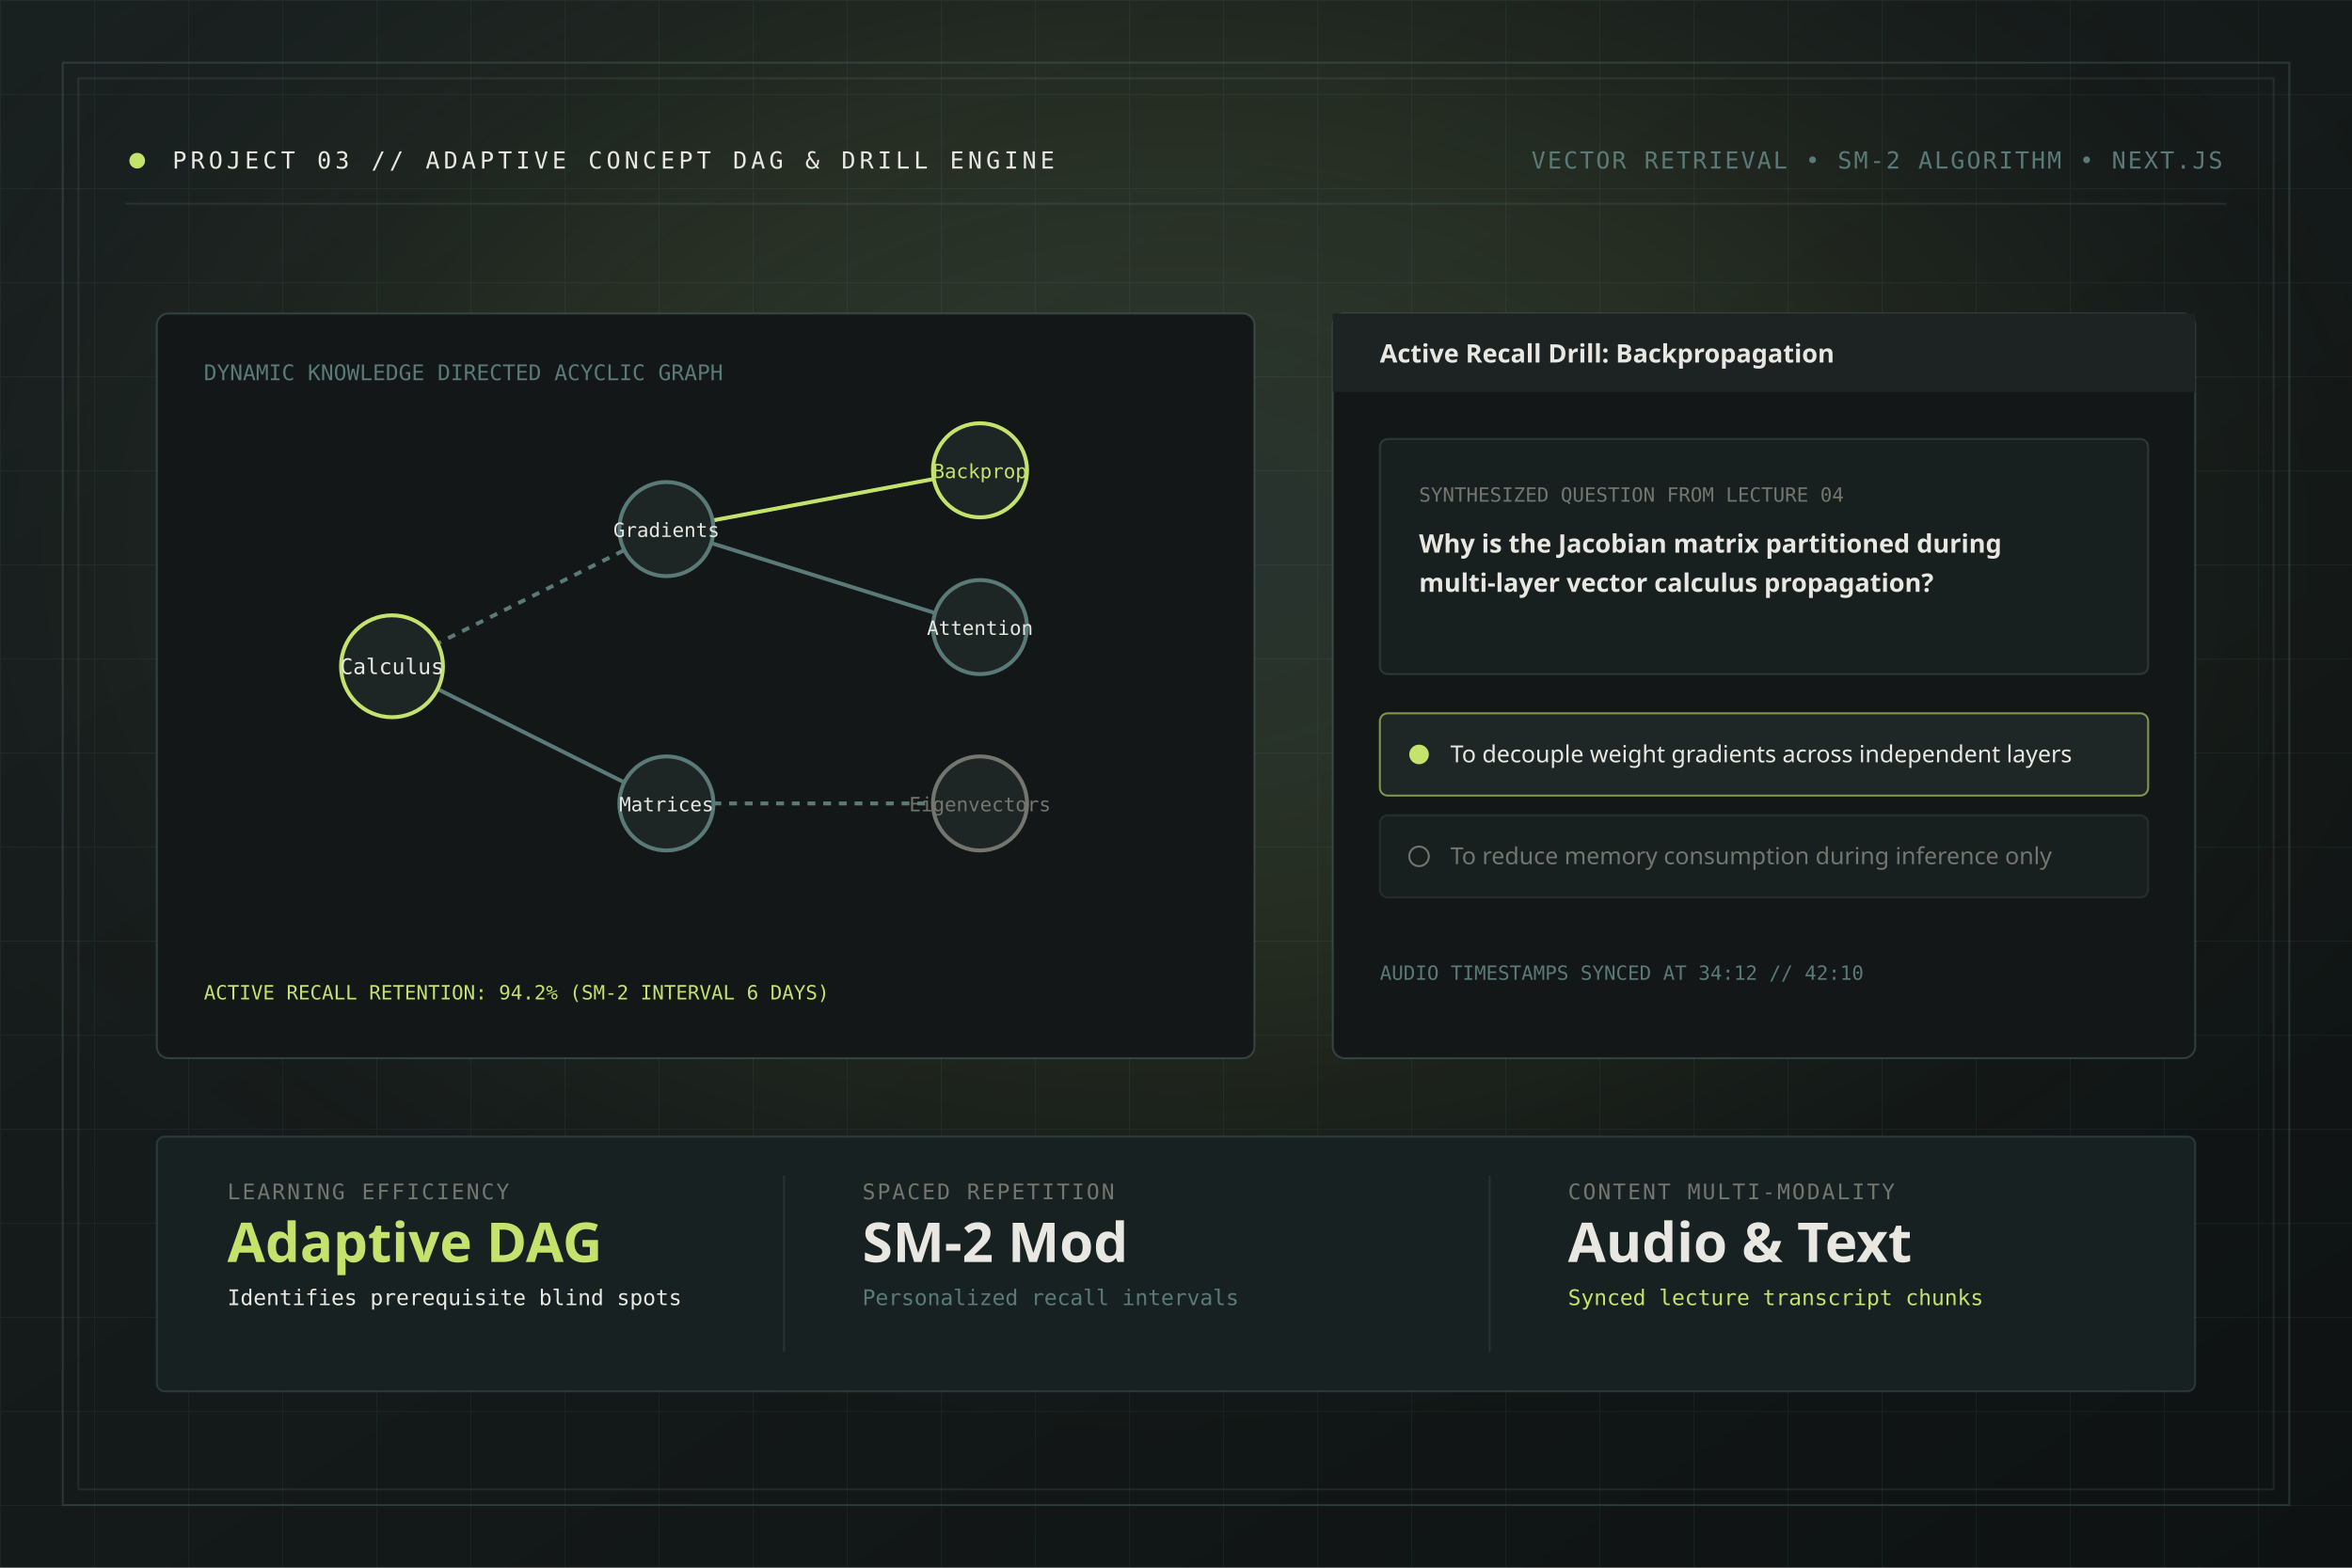
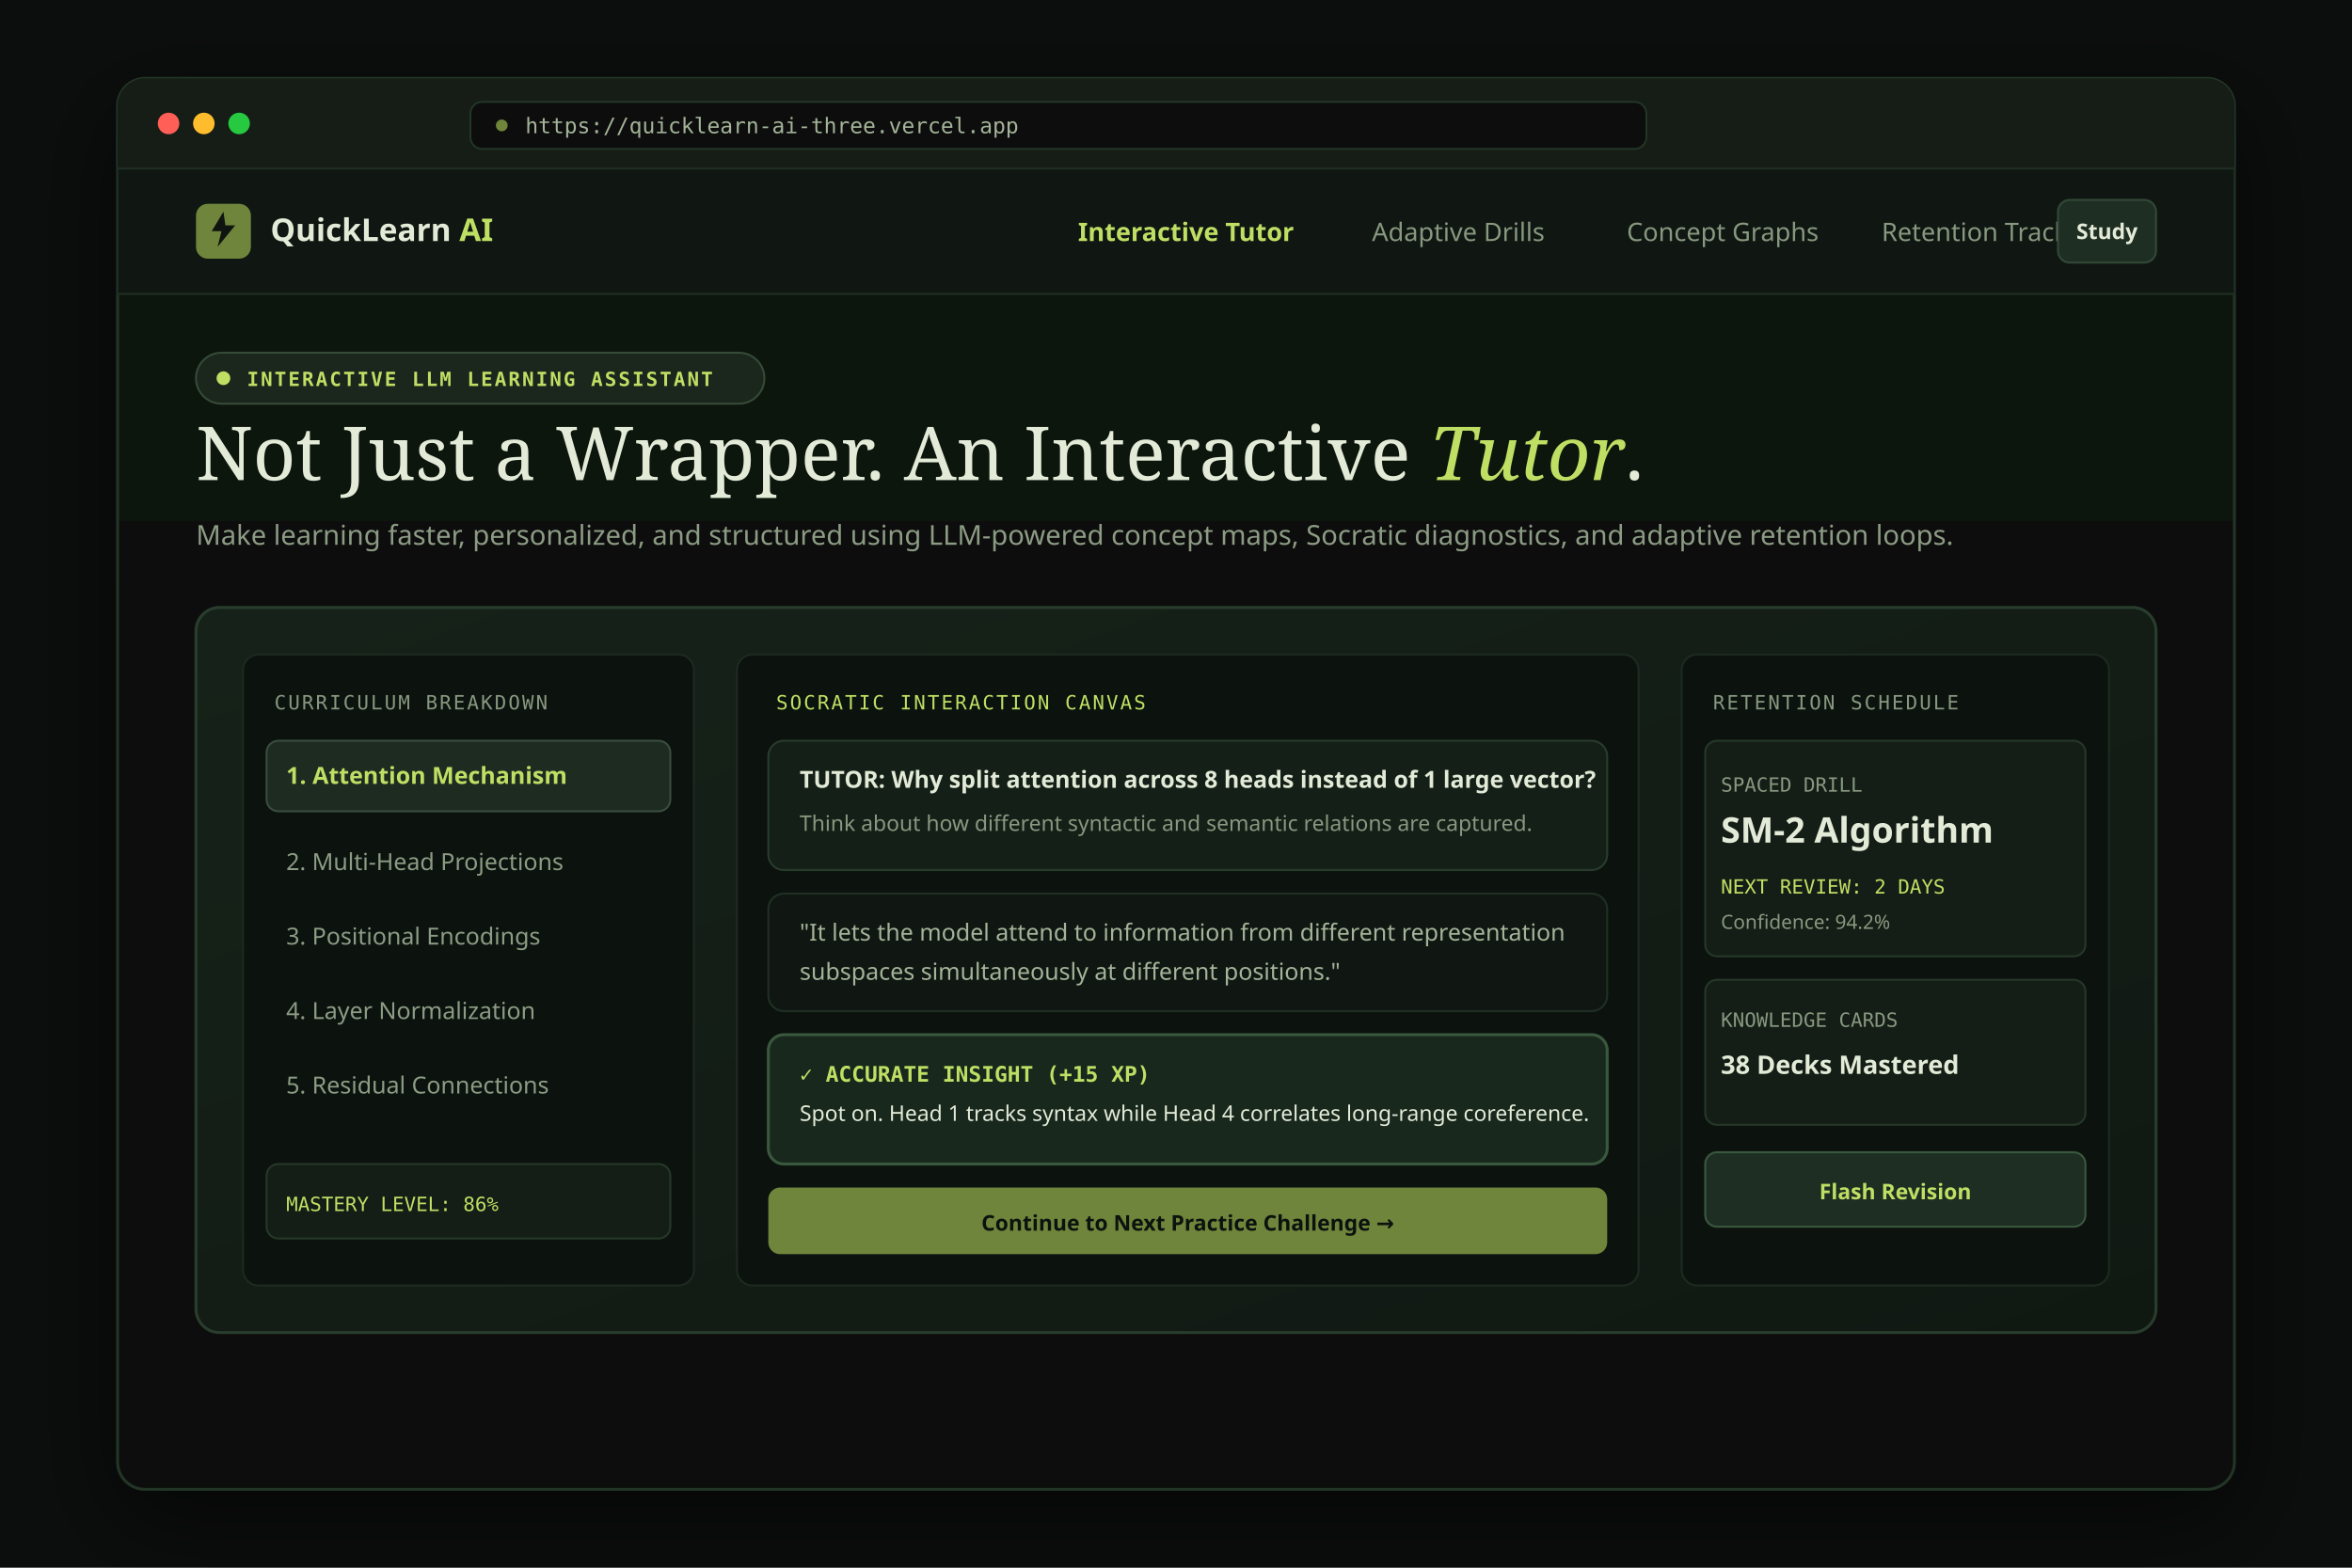
<svg xmlns="http://www.w3.org/2000/svg" width="1200" height="800" viewBox="0 0 1200 800" fill="none">
  <defs>
-     <linearGradient id="quicklearnBg" x1="0%" y1="0%" x2="100%" y2="100%">
-       <stop offset="0%" stop-color="#192020" />
-       <stop offset="50%" stop-color="#141919" />
-       <stop offset="100%" stop-color="#0E1212" />
+     <linearGradient id="qlWindowBg" x1="0%" y1="0%" x2="0%" y2="1">
+       <stop offset="0%" stop-color="#0F1410" />
+       <stop offset="100%" stop-color="#080C09" />
    </linearGradient>
-     <pattern id="quicklearnGrid" width="48" height="48" patternUnits="userSpaceOnUse">
-       <path d="M 48 0 L 0 0 0 48" fill="none" stroke="#5A7A77" stroke-opacity="0.12" stroke-width="1" />
-     </pattern>
-     <radialGradient id="quicklearnGlow" cx="50%" cy="35%" r="60%">
-       <stop offset="0%" stop-color="#5A7A77" stop-opacity="0.25" />
-       <stop offset="50%" stop-color="#C4E36C" stop-opacity="0.08" />
-       <stop offset="100%" stop-color="#141919" stop-opacity="0" />
-     </radialGradient>
+     <linearGradient id="qlCardGrad" x1="0%" y1="0%" x2="1" y2="1">
+       <stop offset="0%" stop-color="#162219" />
+       <stop offset="100%" stop-color="#101812" />
+     </linearGradient>
+     <filter id="qlShadow" x="-20%" y="-20%" width="140%" height="140%">
+       <feDropShadow dx="0" dy="16" stdDeviation="24" flood-color="#000000" flood-opacity="0.6" />
+     </filter>
  </defs>
-   <rect width="1200" height="800" fill="url(#quicklearnBg)" />
-   <rect width="1200" height="800" fill="url(#quicklearnGrid)" />
-   <rect width="1200" height="800" fill="url(#quicklearnGlow)" />
-   <rect x="32" y="32" width="1136" height="736" stroke="#5A7A77" stroke-opacity="0.3" stroke-width="1" />
-   <rect x="40" y="40" width="1120" height="720" stroke="#E9E7E1" stroke-opacity="0.08" stroke-width="1" />
-   <g transform="translate(64, 76)">
-     <circle cx="6" cy="6" r="4" fill="#C4E36C" />
-     <text x="24" y="10" fill="#E9E7E1" font-family="'JetBrains Mono', monospace" font-size="12" letter-spacing="2">PROJECT 03 // ADAPTIVE CONCEPT DAG &amp; DRILL ENGINE</text>
-     <text x="1070" y="10" fill="#5A7A77" font-family="'JetBrains Mono', monospace" font-size="12" letter-spacing="1" text-anchor="end">VECTOR RETRIEVAL • SM-2 ALGORITHM • NEXT.JS</text>
+   <rect width="1200" height="800" fill="#0C0E0D" />
+   <g filter="url(#qlShadow)">
+     <rect x="60" y="40" width="1080" height="720" rx="14" fill="url(#qlWindowBg)" stroke="#243427" stroke-width="1.5" />
+     <rect x="60" y="40" width="1080" height="46" rx="14" fill="#151E17" />
+     <path d="M 60 72 L 60 86 L 1140 86 L 1140 72 Z" fill="#151E17" />
+     <line x1="60" y1="86" x2="1140" y2="86" stroke="#243427" stroke-width="1" />
+     <circle cx="86" cy="63" r="5.5" fill="#FF5F56" />
+     <circle cx="104" cy="63" r="5.5" fill="#FFBD2E" />
+     <circle cx="122" cy="63" r="5.5" fill="#27C93F" />
+     <rect x="240" y="52" width="600" height="24" rx="6" fill="#0B0F0C" stroke="#243427" stroke-width="1" />
+     <circle cx="256" cy="64" r="3" fill="#6F853B" />
+     <text x="268" y="68" fill="#A4B399" font-family="'JetBrains Mono', monospace" font-size="11">https://quicklearn-ai-three.vercel.app</text>
  </g>
-   <line x1="64" y1="104" x2="1136" y2="104" stroke="#5A7A77" stroke-opacity="0.2" stroke-width="1" />
-   <g transform="translate(80, 160)">
-     <rect x="0" y="0" width="560" height="380" rx="6" fill="#131717" stroke="#5A7A77" stroke-width="1" stroke-opacity="0.4" />
-     <text x="24" y="34" fill="#5A7A77" font-family="'JetBrains Mono', monospace" font-size="11">DYNAMIC KNOWLEDGE DIRECTED ACYCLIC GRAPH</text>
-     <path d="M 120 180 L 260 110" stroke="#5A7A77" stroke-width="2" stroke-dasharray="4 4" />
-     <path d="M 120 180 L 260 250" stroke="#5A7A77" stroke-width="2" />
-     <path d="M 260 110 L 420 80" stroke="#C4E36C" stroke-width="2" />
-     <path d="M 260 110 L 420 160" stroke="#5A7A77" stroke-width="2" />
-     <path d="M 260 250 L 420 250" stroke="#5A7A77" stroke-width="2" stroke-dasharray="4 4" />
-     <circle cx="120" cy="180" r="26" fill="#1E2625" stroke="#C4E36C" stroke-width="2" />
-     <text x="120" y="184" fill="#E9E7E1" font-family="'JetBrains Mono', monospace" font-size="11" text-anchor="middle">Calculus</text>
-     <circle cx="260" cy="110" r="24" fill="#1E2625" stroke="#5A7A77" stroke-width="2" />
-     <text x="260" y="114" fill="#E9E7E1" font-family="'JetBrains Mono', monospace" font-size="10" text-anchor="middle">Gradients</text>
-     <circle cx="260" cy="250" r="24" fill="#1E2625" stroke="#5A7A77" stroke-width="2" />
-     <text x="260" y="254" fill="#E9E7E1" font-family="'JetBrains Mono', monospace" font-size="10" text-anchor="middle">Matrices</text>
-     <circle cx="420" cy="80" r="24" fill="#1E2625" stroke="#C4E36C" stroke-width="2" />
-     <text x="420" y="84" fill="#C4E36C" font-family="'JetBrains Mono', monospace" font-size="10" text-anchor="middle">Backprop</text>
-     <circle cx="420" cy="160" r="24" fill="#1E2625" stroke="#5A7A77" stroke-width="2" />
-     <text x="420" y="164" fill="#E9E7E1" font-family="'JetBrains Mono', monospace" font-size="10" text-anchor="middle">Attention</text>
-     <circle cx="420" cy="250" r="24" fill="#1E2625" stroke="#73756E" stroke-width="2" />
-     <text x="420" y="254" fill="#73756E" font-family="'JetBrains Mono', monospace" font-size="10" text-anchor="middle">Eigenvectors</text>
-     <text x="24" y="350" fill="#C4E36C" font-family="'JetBrains Mono', monospace" font-size="10">ACTIVE RECALL RETENTION: 94.2% (SM-2 INTERVAL 6 DAYS)</text>
+   <g transform="translate(60, 86)">
+     <rect x="0" y="0" width="1080" height="64" fill="#101712" stroke="#1F2E22" stroke-width="1" />
+     <rect x="40" y="18" width="28" height="28" rx="6" fill="#6F853B" />
+     <path d="M 54 22 L 48 32 L 53 32 L 51 40 L 60 29 L 55 29 Z" fill="#0F1410" />
+     <text x="78" y="37" fill="#E3EBD8" font-family="'Manrope', sans-serif" font-weight="700" font-size="16">QuickLearn <tspan fill="#BFDF64">AI</tspan>
+     </text>
+     <text x="490" y="37" fill="#BFDF64" font-family="'Manrope', sans-serif" font-weight="600" font-size="13">Interactive Tutor</text>
+     <text x="640" y="37" fill="#889880" font-family="'Manrope', sans-serif" font-weight="500" font-size="13">Adaptive Drills</text>
+     <text x="770" y="37" fill="#889880" font-family="'Manrope', sans-serif" font-weight="500" font-size="13">Concept Graphs</text>
+     <text x="900" y="37" fill="#889880" font-family="'Manrope', sans-serif" font-weight="500" font-size="13">Retention Track</text>
+     <rect x="990" y="16" width="50" height="32" rx="6" fill="#1F2E23" stroke="#324937" stroke-width="1" />
+     <text x="1015" y="36" fill="#E3EBD8" font-family="'Manrope', sans-serif" font-weight="600" font-size="11" text-anchor="middle">Study</text>
  </g>
-   <g transform="translate(680, 160)">
-     <rect x="0" y="0" width="440" height="380" rx="6" fill="#131717" stroke="#5A7A77" stroke-width="1" stroke-opacity="0.4" />
-     <rect x="0" y="0" width="440" height="40" rx="6 6 0 0" fill="#1C2322" />
-     <text x="24" y="25" fill="#E9E7E1" font-family="'Manrope', sans-serif" font-weight="600" font-size="13">Active Recall Drill: Backpropagation</text>
-     <g transform="translate(24, 64)">
-       <rect x="0" y="0" width="392" height="120" rx="4" fill="#18201F" stroke="#5A7A77" stroke-width="1" stroke-opacity="0.3" />
-       <text x="20" y="32" fill="#73756E" font-family="'JetBrains Mono', monospace" font-size="10">SYNTHESIZED QUESTION FROM LECTURE 04</text>
-       <text x="20" y="58" fill="#E9E7E1" font-family="'Manrope', sans-serif" font-weight="600" font-size="13">Why is the Jacobian matrix partitioned during</text>
-       <text x="20" y="78" fill="#E9E7E1" font-family="'Manrope', sans-serif" font-weight="600" font-size="13">multi-layer vector calculus propagation?</text>
-     </g>
-     <g transform="translate(24, 204)">
-       <rect x="0" y="0" width="392" height="42" rx="4" fill="#1E2726" stroke="#C4E36C" stroke-width="1" stroke-opacity="0.6" />
-       <circle cx="20" cy="21" r="5" fill="#C4E36C" />
-       <text x="36" y="25" fill="#E9E7E1" font-family="'Manrope', sans-serif" font-size="12">To decouple weight gradients across independent layers</text>
-     </g>
-     <g transform="translate(24, 256)">
-       <rect x="0" y="0" width="392" height="42" rx="4" fill="#18201F" stroke="#5A7A77" stroke-width="1" stroke-opacity="0.2" />
-       <circle cx="20" cy="21" r="5" stroke="#73756E" stroke-width="1" />
-       <text x="36" y="25" fill="#73756E" font-family="'Manrope', sans-serif" font-size="12">To reduce memory consumption during inference only</text>
-     </g>
-     <text x="24" y="340" fill="#5A7A77" font-family="'JetBrains Mono', monospace" font-size="10">AUDIO TIMESTAMPS SYNCED AT 34:12 // 42:10</text>
-   </g>
-   <g transform="translate(80, 580)">
-     <rect x="0" y="0" width="1040" height="130" rx="4" fill="#182121" stroke="#5A7A77" stroke-width="1" stroke-opacity="0.3" />
-     <g transform="translate(36, 32)">
-       <text x="0" y="0" fill="#73756E" font-family="'JetBrains Mono', monospace" font-size="11" letter-spacing="1">LEARNING EFFICIENCY</text>
-       <text x="0" y="32" fill="#C4E36C" font-family="'Manrope', sans-serif" font-weight="700" font-size="28">Adaptive DAG</text>
-       <text x="0" y="54" fill="#E9E7E1" font-family="'JetBrains Mono', monospace" font-size="11">Identifies prerequisite blind spots</text>
-     </g>
-     <line x1="320" y1="20" x2="320" y2="110" stroke="#5A7A77" stroke-opacity="0.2" stroke-width="1" />
-     <g transform="translate(360, 32)">
-       <text x="0" y="0" fill="#73756E" font-family="'JetBrains Mono', monospace" font-size="11" letter-spacing="1">SPACED REPETITION</text>
-       <text x="0" y="32" fill="#E9E7E1" font-family="'Manrope', sans-serif" font-weight="700" font-size="28">SM-2 Mod</text>
-       <text x="0" y="54" fill="#5A7A77" font-family="'JetBrains Mono', monospace" font-size="11">Personalized recall intervals</text>
-     </g>
-     <line x1="680" y1="20" x2="680" y2="110" stroke="#5A7A77" stroke-opacity="0.2" stroke-width="1" />
-     <g transform="translate(720, 32)">
-       <text x="0" y="0" fill="#73756E" font-family="'JetBrains Mono', monospace" font-size="11" letter-spacing="1">CONTENT MULTI-MODALITY</text>
-       <text x="0" y="32" fill="#E9E7E1" font-family="'Manrope', sans-serif" font-weight="700" font-size="28">Audio &amp; Text</text>
-       <text x="0" y="54" fill="#C4E36C" font-family="'JetBrains Mono', monospace" font-size="11">Synced lecture transcript chunks</text>
+   <g transform="translate(100, 180)">
+     <rect x="0" y="0" width="290" height="26" rx="13" fill="#1B261D" stroke="#354A37" stroke-width="1" />
+     <circle cx="14" cy="13" r="3.5" fill="#BFDF64" />
+     <text x="26" y="17" fill="#BFDF64" font-family="'JetBrains Mono', monospace" font-size="10" font-weight="600" letter-spacing="1">INTERACTIVE LLM LEARNING ASSISTANT</text>
+     <text x="0" y="65" fill="#E3EBD8" font-family="'Newsreader', Georgia, serif" font-size="38" font-weight="500">
+       Not Just a Wrapper. An Interactive <tspan font-style="italic" fill="#BFDF64">Tutor</tspan>.
+     </text>
+     <text x="0" y="98" fill="#8C9C84" font-family="'Manrope', sans-serif" font-size="14" font-weight="400">
+       Make learning faster, personalized, and structured using LLM-powered concept maps, Socratic diagnostics, and adaptive retention loops.
+     </text>
+     <g transform="translate(0, 130)">
+       <rect x="0" y="0" width="1000" height="370" rx="12" fill="url(#qlCardGrad)" stroke="#293D2D" stroke-width="1.5" />
+       <g transform="translate(24, 24)">
+         <rect x="0" y="0" width="230" height="322" rx="8" fill="#0C120E" stroke="#1D2A20" stroke-width="1" />
+         <text x="16" y="28" fill="#889880" font-family="'JetBrains Mono', monospace" font-size="10" letter-spacing="1">CURRICULUM BREAKDOWN</text>
+         <rect x="12" y="44" width="206" height="36" rx="6" fill="#1E2B21" stroke="#384E3D" stroke-width="1" />
+         <text x="22" y="66" fill="#BFDF64" font-family="'Manrope', sans-serif" font-size="12" font-weight="600">1. Attention Mechanism</text>
+         <text x="22" y="110" fill="#8C9C84" font-family="'Manrope', sans-serif" font-size="12">2. Multi-Head Projections</text>
+         <text x="22" y="148" fill="#8C9C84" font-family="'Manrope', sans-serif" font-size="12">3. Positional Encodings</text>
+         <text x="22" y="186" fill="#8C9C84" font-family="'Manrope', sans-serif" font-size="12">4. Layer Normalization</text>
+         <text x="22" y="224" fill="#8C9C84" font-family="'Manrope', sans-serif" font-size="12">5. Residual Connections</text>
+         <rect x="12" y="260" width="206" height="38" rx="6" fill="#141E16" stroke="#253828" stroke-width="1" />
+         <text x="22" y="284" fill="#BFDF64" font-family="'JetBrains Mono', monospace" font-size="10">MASTERY LEVEL: 86%</text>
+       </g>
+       <g transform="translate(276, 24)">
+         <rect x="0" y="0" width="460" height="322" rx="8" fill="#0C120E" stroke="#1D2A20" stroke-width="1" />
+         <text x="20" y="28" fill="#BFDF64" font-family="'JetBrains Mono', monospace" font-size="10" letter-spacing="1">SOCRATIC INTERACTION CANVAS</text>
+         <rect x="16" y="44" width="428" height="66" rx="8" fill="#141F17" stroke="#283C2C" stroke-width="1" />
+         <text x="32" y="68" fill="#E3EBD8" font-family="'Manrope', sans-serif" font-size="12" font-weight="600">
+           TUTOR: Why split attention across 8 heads instead of 1 large vector?
+         </text>
+         <text x="32" y="90" fill="#889880" font-family="'Manrope', sans-serif" font-size="11">
+           Think about how different syntactic and semantic relations are captured.
+         </text>
+         <rect x="16" y="122" width="428" height="60" rx="8" fill="#101712" stroke="#202F23" stroke-width="1" />
+         <text x="32" y="146" fill="#A4B399" font-family="'Manrope', sans-serif" font-size="12">
+           "It lets the model attend to information from different representation
+         </text>
+         <text x="32" y="166" fill="#A4B399" font-family="'Manrope', sans-serif" font-size="12">
+           subspaces simultaneously at different positions."
+         </text>
+         <rect x="16" y="194" width="428" height="66" rx="8" fill="#19281D" stroke="#3A583E" stroke-width="1.5" />
+         <text x="32" y="218" fill="#BFDF64" font-family="'JetBrains Mono', monospace" font-size="11" font-weight="600">
+           ✓ ACCURATE INSIGHT (+15 XP)
+         </text>
+         <text x="32" y="238" fill="#E3EBD8" font-family="'Manrope', sans-serif" font-size="11">
+           Spot on. Head 1 tracks syntax while Head 4 correlates long-range coreference.
+         </text>
+         <rect x="16" y="272" width="428" height="34" rx="6" fill="#6F853B" />
+         <text x="230" y="294" fill="#0C120E" font-family="'Manrope', sans-serif" font-weight="700" font-size="11" text-anchor="middle">Continue to Next Practice Challenge →</text>
+       </g>
+       <g transform="translate(758, 24)">
+         <rect x="0" y="0" width="218" height="322" rx="8" fill="#0C120E" stroke="#1D2A20" stroke-width="1" />
+         <text x="16" y="28" fill="#889880" font-family="'JetBrains Mono', monospace" font-size="10" letter-spacing="1">RETENTION SCHEDULE</text>
+         <rect x="12" y="44" width="194" height="110" rx="6" fill="#141E16" stroke="#253828" stroke-width="1" />
+         <text x="20" y="70" fill="#889880" font-family="'JetBrains Mono', monospace" font-size="10">SPACED DRILL</text>
+         <text x="20" y="96" fill="#E3EBD8" font-family="'Manrope', sans-serif" font-size="18" font-weight="700">SM-2 Algorithm</text>
+         <text x="20" y="122" fill="#BFDF64" font-family="'JetBrains Mono', monospace" font-size="10">NEXT REVIEW: 2 DAYS</text>
+         <text x="20" y="140" fill="#889880" font-family="'Manrope', sans-serif" font-size="10">Confidence: 94.2%</text>
+         <rect x="12" y="166" width="194" height="74" rx="6" fill="#141E16" stroke="#253828" stroke-width="1" />
+         <text x="20" y="190" fill="#889880" font-family="'JetBrains Mono', monospace" font-size="10">KNOWLEDGE CARDS</text>
+         <text x="20" y="214" fill="#E3EBD8" font-family="'Manrope', sans-serif" font-size="13" font-weight="600">38 Decks Mastered</text>
+         <rect x="12" y="254" width="194" height="38" rx="6" fill="#1F2E23" stroke="#3A583E" stroke-width="1" />
+         <text x="109" y="278" fill="#BFDF64" font-family="'Manrope', sans-serif" font-weight="600" font-size="11" text-anchor="middle">Flash Revision</text>
+       </g>
    </g>
  </g>
</svg>
